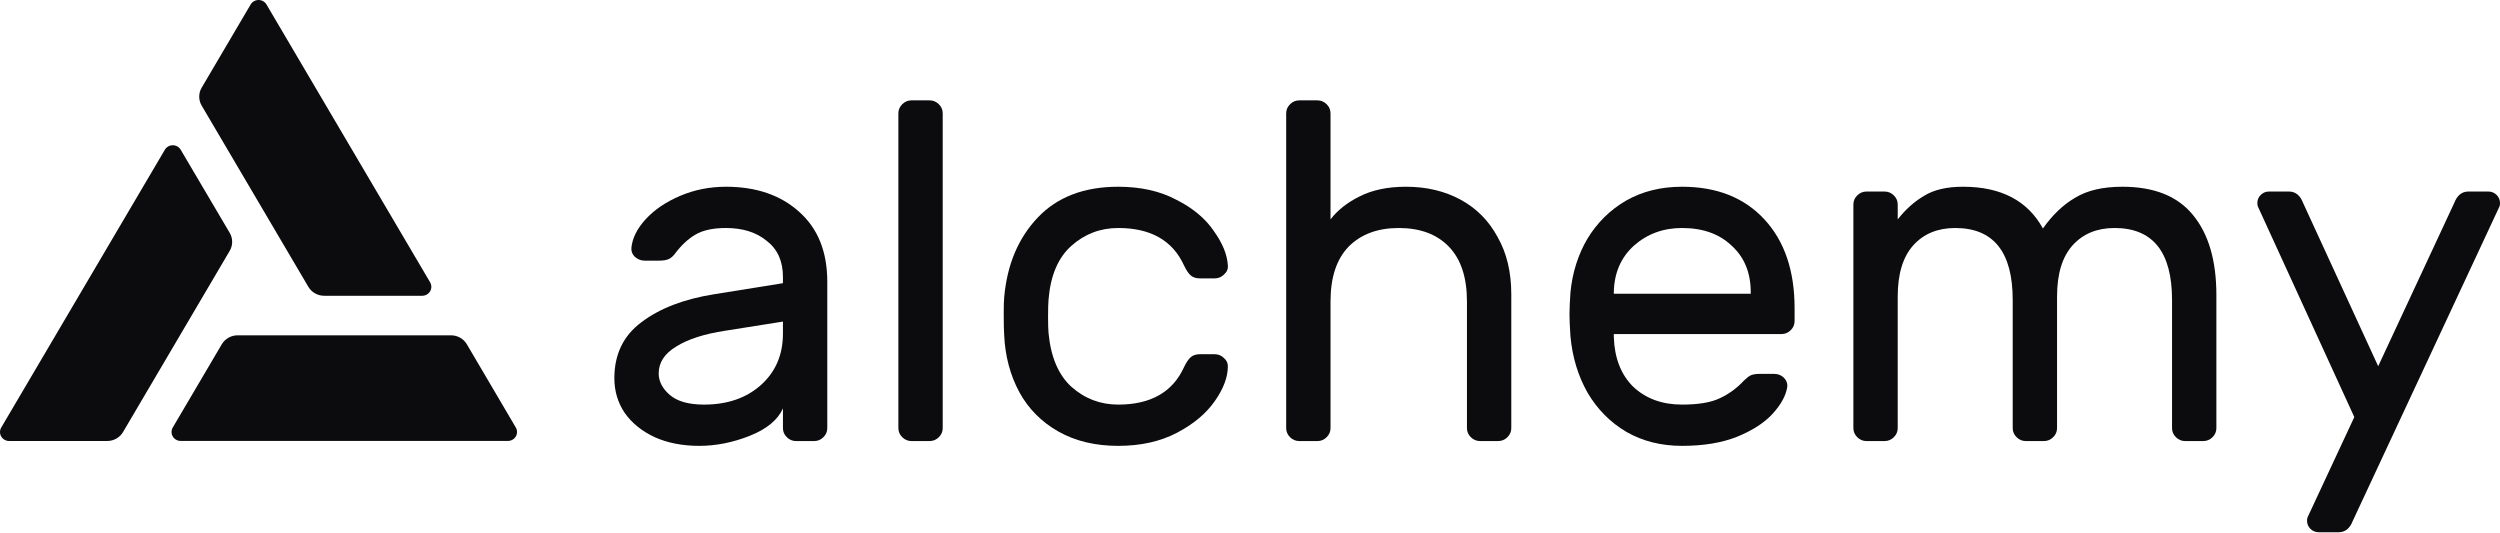
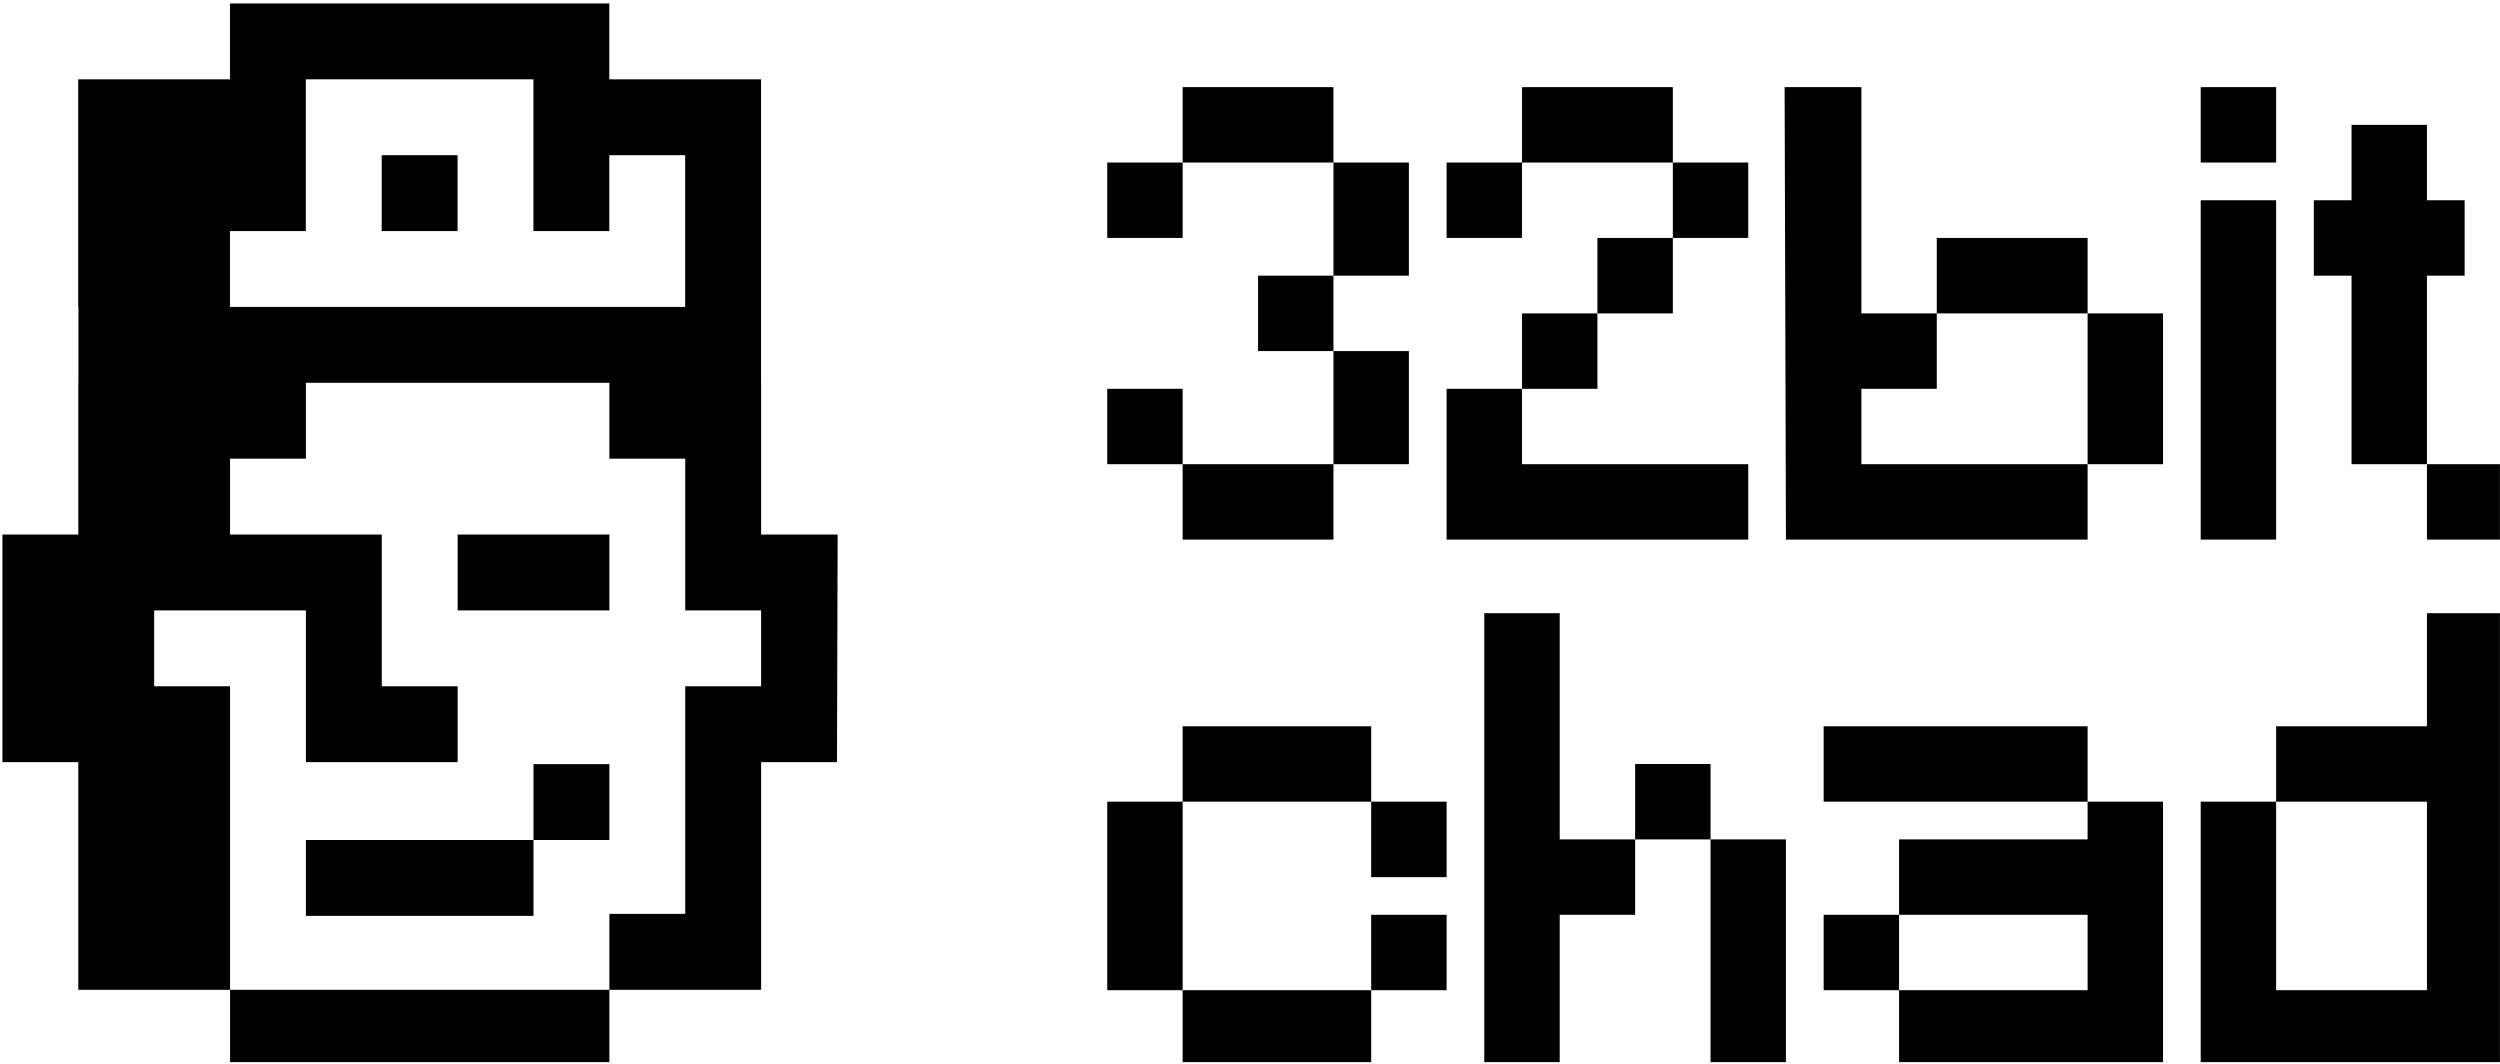
- <svg xmlns="http://www.w3.org/2000/svg" width="822" height="175" viewBox="0 0 822 175" fill="none">
-   <path d="M257.433 93.113V91.062C257.433 85.908 255.67 81.964 252.146 79.229C248.728 76.389 244.242 74.969 238.688 74.969C234.416 74.969 231.051 75.705 228.595 77.178C226.245 78.545 224.002 80.649 221.866 83.489C221.225 84.33 220.531 84.909 219.783 85.224C219.036 85.54 218.021 85.698 216.739 85.698H211.933C210.758 85.698 209.69 85.277 208.729 84.436C207.874 83.594 207.501 82.595 207.607 81.438C207.928 78.282 209.476 75.179 212.253 72.129C215.137 68.973 218.929 66.396 223.628 64.398C228.328 62.399 233.348 61.4 238.688 61.4C248.621 61.4 256.631 64.135 262.719 69.605C268.914 75.074 272.012 82.753 272.012 92.64V140.762C272.012 141.919 271.584 142.919 270.73 143.76C269.875 144.601 268.861 145.022 267.686 145.022H261.758C260.583 145.022 259.569 144.601 258.714 143.76C257.86 142.919 257.433 141.919 257.433 140.762V134.293C255.724 138.08 252.092 141.078 246.538 143.287C240.984 145.496 235.43 146.6 229.876 146.6C224.429 146.6 219.57 145.653 215.297 143.76C211.025 141.761 207.714 139.079 205.364 135.713C203.121 132.347 202 128.561 202 124.353C202 116.464 204.991 110.311 210.972 105.893C216.953 101.37 224.91 98.32 234.843 96.742L257.433 93.113ZM257.433 105.736L238.528 108.733C231.585 109.785 226.192 111.521 222.347 113.94C218.502 116.254 216.579 119.199 216.579 122.776C216.579 125.405 217.807 127.772 220.264 129.876C222.72 131.979 226.459 133.031 231.479 133.031C239.169 133.031 245.417 130.875 250.223 126.562C255.029 122.25 257.433 116.622 257.433 109.68V105.736Z" fill="#0C0C0E" />
-   <path d="M309.965 140.762C309.965 141.919 309.538 142.919 308.683 143.76C307.829 144.601 306.814 145.022 305.639 145.022H299.712C298.537 145.022 297.522 144.601 296.668 143.76C295.813 142.919 295.386 141.919 295.386 140.762V37.26C295.386 36.103 295.813 35.104 296.668 34.262C297.522 33.421 298.537 33 299.712 33H305.639C306.814 33 307.829 33.421 308.683 34.262C309.538 35.104 309.965 36.103 309.965 37.26V140.762Z" fill="#0C0C0E" />
-   <path d="M367.674 133.031C378.355 133.031 385.564 128.929 389.303 120.724C390.05 119.147 390.798 118.042 391.546 117.411C392.293 116.78 393.308 116.464 394.59 116.464H399.396C400.571 116.464 401.585 116.885 402.44 117.727C403.294 118.463 403.721 119.357 403.721 120.409C403.721 123.985 402.28 127.824 399.396 131.927C396.512 136.029 392.347 139.5 386.899 142.34C381.452 145.18 375.044 146.6 367.674 146.6C360.091 146.6 353.522 145.022 347.969 141.867C342.415 138.711 338.142 134.399 335.152 128.929C332.161 123.354 330.506 117.148 330.185 110.311C330.078 109.049 330.025 106.63 330.025 103.053C330.025 100.529 330.078 98.741 330.185 97.689C331.147 86.96 334.831 78.23 341.24 71.498C347.648 64.766 356.46 61.4 367.674 61.4C375.044 61.4 381.399 62.82 386.739 65.66C392.186 68.395 396.298 71.813 399.075 75.916C401.959 79.913 403.508 83.699 403.721 87.276C403.828 88.433 403.401 89.432 402.44 90.273C401.585 91.115 400.571 91.536 399.396 91.536H394.59C393.308 91.536 392.293 91.22 391.546 90.589C390.798 89.958 390.05 88.853 389.303 87.276C385.564 79.071 378.355 74.969 367.674 74.969C361.8 74.969 356.673 76.915 352.294 80.807C347.915 84.698 345.405 90.589 344.764 98.478C344.658 99.635 344.604 101.528 344.604 104.158C344.604 106.577 344.658 108.365 344.764 109.522C345.512 117.411 348.022 123.301 352.294 127.193C356.673 131.085 361.8 133.031 367.674 133.031Z" fill="#0C0C0E" />
-   <path d="M496.913 140.762C496.913 141.919 496.486 142.919 495.632 143.76C494.777 144.601 493.763 145.022 492.588 145.022H486.66C485.485 145.022 484.47 144.601 483.616 143.76C482.762 142.919 482.334 141.919 482.334 140.762V99.109C482.334 91.22 480.358 85.225 476.407 81.122C472.455 77.02 466.954 74.969 459.905 74.969C452.963 74.969 447.462 77.02 443.403 81.122C439.452 85.225 437.476 91.22 437.476 99.109V140.762C437.476 141.919 437.048 142.919 436.194 143.76C435.34 144.601 434.325 145.022 433.15 145.022H427.222C426.047 145.022 425.033 144.601 424.178 143.76C423.324 142.919 422.897 141.919 422.897 140.762V37.26C422.897 36.103 423.324 35.104 424.178 34.262C425.033 33.421 426.047 33 427.222 33H433.15C434.325 33 435.34 33.421 436.194 34.262C437.048 35.104 437.476 36.103 437.476 37.26V72.129C439.825 69.079 443.03 66.554 447.088 64.555C451.254 62.452 456.327 61.4 462.308 61.4C469.037 61.4 475.018 62.82 480.252 65.66C485.485 68.5 489.544 72.602 492.428 77.967C495.418 83.226 496.913 89.484 496.913 96.742V140.762Z" fill="#0C0C0E" />
-   <path d="M553.054 61.4C564.483 61.4 573.508 64.976 580.13 72.129C586.752 79.281 590.063 89.011 590.063 101.318V105.578C590.063 106.735 589.636 107.734 588.781 108.576C587.927 109.417 586.912 109.838 585.737 109.838H530.625V110.784C530.839 117.727 532.975 123.196 537.033 127.193C541.199 131.085 546.539 133.031 553.054 133.031C558.395 133.031 562.507 132.347 565.391 130.98C568.381 129.613 571.051 127.667 573.401 125.142C574.255 124.301 575.003 123.722 575.644 123.407C576.392 123.091 577.353 122.933 578.528 122.933H583.334C584.616 122.933 585.684 123.354 586.538 124.196C587.393 125.037 587.766 126.036 587.66 127.193C587.232 130.033 585.63 132.979 582.853 136.029C580.183 138.974 576.285 141.499 571.158 143.602C566.138 145.601 560.104 146.6 553.054 146.6C546.219 146.6 540.131 145.075 534.79 142.024C529.45 138.869 525.178 134.556 521.974 129.087C518.876 123.617 517.007 117.464 516.366 110.627C516.153 107.471 516.046 105.052 516.046 103.369C516.046 101.686 516.153 99.267 516.366 96.111C517.007 89.59 518.876 83.699 521.974 78.44C525.178 73.181 529.397 69.026 534.63 65.976C539.971 62.925 546.112 61.4 553.054 61.4ZM575.644 96.585V96.111C575.644 89.695 573.561 84.593 569.396 80.807C565.337 76.915 559.89 74.969 553.054 74.969C546.86 74.969 541.573 76.915 537.194 80.807C532.921 84.698 530.732 89.8 530.625 96.111V96.585H575.644Z" fill="#0C0C0E" />
-   <path d="M623.97 72.129C626.533 68.868 629.417 66.291 632.621 64.398C635.825 62.399 640.097 61.4 645.438 61.4C657.934 61.4 666.692 65.976 671.712 75.127C674.81 70.709 678.334 67.343 682.286 65.029C686.238 62.61 691.418 61.4 697.826 61.4C708.293 61.4 716.037 64.503 721.057 70.709C726.183 76.915 728.747 85.698 728.747 97.058V140.762C728.747 141.919 728.32 142.919 727.465 143.76C726.611 144.601 725.596 145.022 724.421 145.022H718.493C717.318 145.022 716.304 144.601 715.449 143.76C714.595 142.919 714.168 141.919 714.168 140.762V98.636C714.168 82.858 707.866 74.969 695.263 74.969C689.495 74.969 684.903 76.862 681.485 80.649C678.067 84.436 676.358 90.063 676.358 97.531V140.762C676.358 141.919 675.931 142.919 675.077 143.76C674.222 144.601 673.207 145.022 672.033 145.022H666.105C664.93 145.022 663.915 144.601 663.061 143.76C662.206 142.919 661.779 141.919 661.779 140.762V98.636C661.779 82.858 655.478 74.969 642.874 74.969C637.107 74.969 632.514 76.862 629.096 80.649C625.679 84.436 623.97 90.063 623.97 97.531V140.762C623.97 141.919 623.542 142.919 622.688 143.76C621.833 144.601 620.819 145.022 619.644 145.022H613.716C612.541 145.022 611.527 144.601 610.672 143.76C609.818 142.919 609.391 141.919 609.391 140.762V67.238C609.391 66.081 609.818 65.082 610.672 64.24C611.527 63.398 612.541 62.978 613.716 62.978H619.644C620.819 62.978 621.833 63.398 622.688 64.24C623.542 65.082 623.97 66.081 623.97 67.238V72.129Z" fill="#0C0C0E" />
-   <path d="M773.617 171.213C772.656 173.738 771.107 175 768.971 175H762.402C761.334 175 760.426 174.632 759.679 173.896C758.931 173.159 758.557 172.265 758.557 171.213C758.557 170.793 758.61 170.424 758.717 170.109L774.097 137.133L742.376 67.869C742.269 67.553 742.216 67.185 742.216 66.764C742.216 65.713 742.589 64.819 743.337 64.082C744.085 63.346 744.993 62.978 746.061 62.978H752.629C754.765 62.978 756.314 64.24 757.275 66.764L781.948 120.409L806.94 66.764C807.902 64.24 809.45 62.978 811.586 62.978H818.155C819.223 62.978 820.131 63.346 820.878 64.082C821.626 64.819 822 65.713 822 66.764C822 67.185 821.947 67.553 821.84 67.869L773.617 171.213Z" fill="#0C0C0E" />
-   <path d="M141.427 92.826L87.631 1.495C87.371 1.044 86.994 0.668 86.538 0.406C86.082 0.143 85.563 0.003 85.035 6.01651e-05C84.506 -0.003 83.986 0.13 83.527 0.387C83.067 0.644 82.685 1.015 82.419 1.462L66.308 28.829C65.78 29.725 65.502 30.741 65.502 31.776C65.502 32.81 65.78 33.826 66.308 34.722L101.386 94.304C101.914 95.201 102.674 95.945 103.589 96.462C104.504 96.98 105.542 97.251 106.598 97.25H138.821C139.348 97.249 139.866 97.112 140.322 96.852C140.779 96.593 141.158 96.221 141.422 95.773C141.686 95.326 141.825 94.818 141.826 94.301C141.826 93.784 141.689 93.275 141.427 92.826Z" fill="#0C0C0E" />
-   <path d="M0.415 140.56L54.21 49.228C54.474 48.781 54.854 48.409 55.31 48.151C55.767 47.893 56.285 47.757 56.812 47.757C57.339 47.757 57.857 47.893 58.314 48.151C58.771 48.409 59.15 48.781 59.414 49.228L75.534 76.571C76.061 77.468 76.339 78.485 76.339 79.521C76.339 80.557 76.061 81.574 75.534 82.472L40.455 142.054C39.929 142.95 39.171 143.695 38.257 144.212C37.344 144.729 36.307 145.001 35.252 145H3.021C2.49 145.003 1.968 144.867 1.508 144.608C1.047 144.348 0.665 143.974 0.4 143.523C0.136 143.072 -0.002 142.56 3.40419e-05 142.04C0.003 141.519 0.146 141.009 0.415 140.56Z" fill="#0C0C0E" />
-   <path d="M59.406 144.98H166.997C167.525 144.98 168.043 144.843 168.5 144.584C168.957 144.325 169.336 143.952 169.599 143.504C169.862 143.056 170.001 142.547 170 142.03C169.999 141.512 169.86 141.004 169.595 140.557L153.5 113.198C152.972 112.301 152.212 111.557 151.297 111.04C150.382 110.522 149.344 110.251 148.288 110.252H78.132C77.076 110.251 76.038 110.522 75.123 111.04C74.208 111.557 73.448 112.301 72.92 113.198L56.809 140.557C56.544 141.004 56.404 141.512 56.404 142.03C56.403 142.547 56.541 143.056 56.804 143.504C57.068 143.952 57.447 144.325 57.904 144.584C58.36 144.843 58.879 144.98 59.406 144.98Z" fill="#0C0C0E" />
+ <svg xmlns="http://www.w3.org/2000/svg" width="100%" height="100%" viewBox="0 0 562 239" version="1.1" xml:space="preserve" style="fill-rule:evenodd;clip-rule:evenodd;stroke-linejoin:round;stroke-miterlimit:2;">
+   <rect id="Artboard51" x="0" y="0" width="561.983" height="238.774" style="fill:none;" />
+   <clipPath id="_clip1">
+     <rect id="Artboard511" x="0" y="0" width="561.983" height="238.774" />
+   </clipPath>
+   <g clip-path="url(#_clip1)">
+     <g>
+       <g>
+         <path d="M308.241,239.555l-42.381,-0l0,-16.953l42.381,0l0,16.953Zm178.002,-0l-59.334,-0l0,-16.953l-16.952,0l-0,-16.952l16.952,-0l0,-16.953l42.382,0l-0,-8.476l16.952,0l0,59.334Zm-135.62,-50.858l16.952,0l0,16.953l-16.952,-0l-0,33.905l-16.953,-0l0,-101.715l16.953,-0l-0,50.857Zm211.907,50.858l-67.81,-0l-0,-59.334l16.952,0l0,-16.953l33.905,0l0,-25.428l16.953,-0l-0,101.715Zm-161.049,-0l-16.953,-0l-0,-50.858l16.953,0l-0,50.858Zm-76.287,-16.953l-16.953,0l0,-16.952l16.953,-0l0,16.952Zm-59.334,0l-16.952,0l-0,-42.381l16.952,0l0,42.381Zm203.431,-16.952l-42.382,-0l0,16.952l42.382,0l-0,-16.952Zm76.286,-25.429l-33.905,0l0,42.381l33.905,0l0,-42.381Zm-220.383,16.953l-16.953,-0l0,-16.953l16.953,0l0,16.953Zm59.334,-8.477l-16.953,0l0,-16.952l16.953,-0l-0,16.952Zm-76.287,-8.476l-42.381,0l0,-16.953l42.381,0l0,16.953Zm161.05,0l-59.334,0l-0,-16.953l59.334,0l-0,16.953Zm42.381,-58.919l-16.952,0l-0,-76.286l16.952,-0l0,76.286Zm50.858,0l-16.953,0l0,-16.952l16.953,-0l-0,16.952Zm-262.765,0l-33.905,0l0,-16.952l33.905,-0l0,16.952Zm42.382,-16.952l50.857,-0l0,16.952l-67.81,0l0,-33.905l16.953,0l-0,16.953Zm76.286,-33.905l16.953,-0l-0,16.952l-16.953,0l0,16.953l50.858,-0l-0,16.952l-67.81,0l-0.298,-101.715l17.25,0l0,50.858Zm127.144,-25.429l8.476,-0l0,16.952l-8.476,0l0,42.382l-16.952,-0l-0,-42.382l-8.477,0l0,-16.952l8.477,-0l-0,-16.953l16.952,0l0,16.953Zm-228.859,59.334l-16.953,-0l0,-25.429l16.953,-0l-0,25.429Zm-50.858,-0l-16.952,-0l-0,-16.953l16.952,0l0,16.953Zm220.383,-0l-16.952,-0l-0,-33.905l16.952,-0l0,33.905Zm-127.144,-16.953l-16.952,0l-0,-16.952l16.952,-0l0,16.952Zm-59.334,-8.476l-16.952,-0l-0,-16.953l16.952,0l0,16.953Zm76.287,-8.476l-16.953,-0l0,-16.953l16.953,0l-0,16.953Zm93.239,-0l-33.905,-0l-0,-16.953l33.905,0l-0,16.953Zm-152.573,-8.477l-16.953,0l0,-25.428l16.953,-0l-0,25.428Zm-50.858,-8.476l-16.952,0l-0,-16.952l16.952,-0l0,16.952Zm127.144,0l-16.952,0l-0,-16.952l16.952,-0l0,16.952Zm-50.857,0l-16.953,0l0,-16.952l16.953,-0l-0,16.952Zm169.525,-16.952l-16.952,-0l-0,-16.953l16.952,0l0,16.953Zm-211.907,-0l-33.905,-0l0,-16.953l33.905,0l0,16.953Zm76.287,-0l-33.905,-0l-0,-16.953l33.905,0l-0,16.953Z" style="fill-rule:nonzero;" />
+       </g>
+       <path d="M136.989,239.555l-85.276,-0l-0,-17.055l85.276,-0l0,17.055Zm-119.355,-170.553l-0.048,0l0,-51.166l34.111,0l-0,-17.055l85.276,0l0,17.055l34.111,0l-0,68.222l0.016,-0l-0,34.11l17.202,0l-0.147,51.166l-17.055,-0l-0,51.166l-34.111,-0l0,-17.056l17.056,0l-0,-51.165l17.055,-0l-0,-17.056l-17.055,0l-0,-34.11l-17.056,-0l0,-17.055l-68.221,-0l0,17.055l-17.055,-0l-0,17.055l34.11,0l0,34.111l17.056,-0l-0,17.055l-34.111,-0l0,-34.111l-34.11,0l-0,17.056l17.055,-0l-0,68.221l-34.111,-0l0,-51.166l-17.055,-0l0,-51.166l17.055,0l0,-34.11l0.032,-0l0,-17.056Zm102.3,119.833l-0,17.055l-51.166,0l0,-17.055l51.166,-0Zm-0,-17.055l17.055,-0l0,17.055l-17.055,-0l-0,-17.055Zm17.055,-34.557l-34.11,0l-0,-17.055l34.11,0l0,17.055Zm17.039,-68.221l0,-34.11l-17.055,-0l0,17.055l-17.055,-0l-0,-34.111l-51.166,0l0,34.111l-17.055,-0l-0,17.055l102.331,0Zm-68.221,-34.11l17.056,-0l-0,17.055l-17.056,-0l0,-17.055Z" />
+     </g>
+   </g>
</svg>
